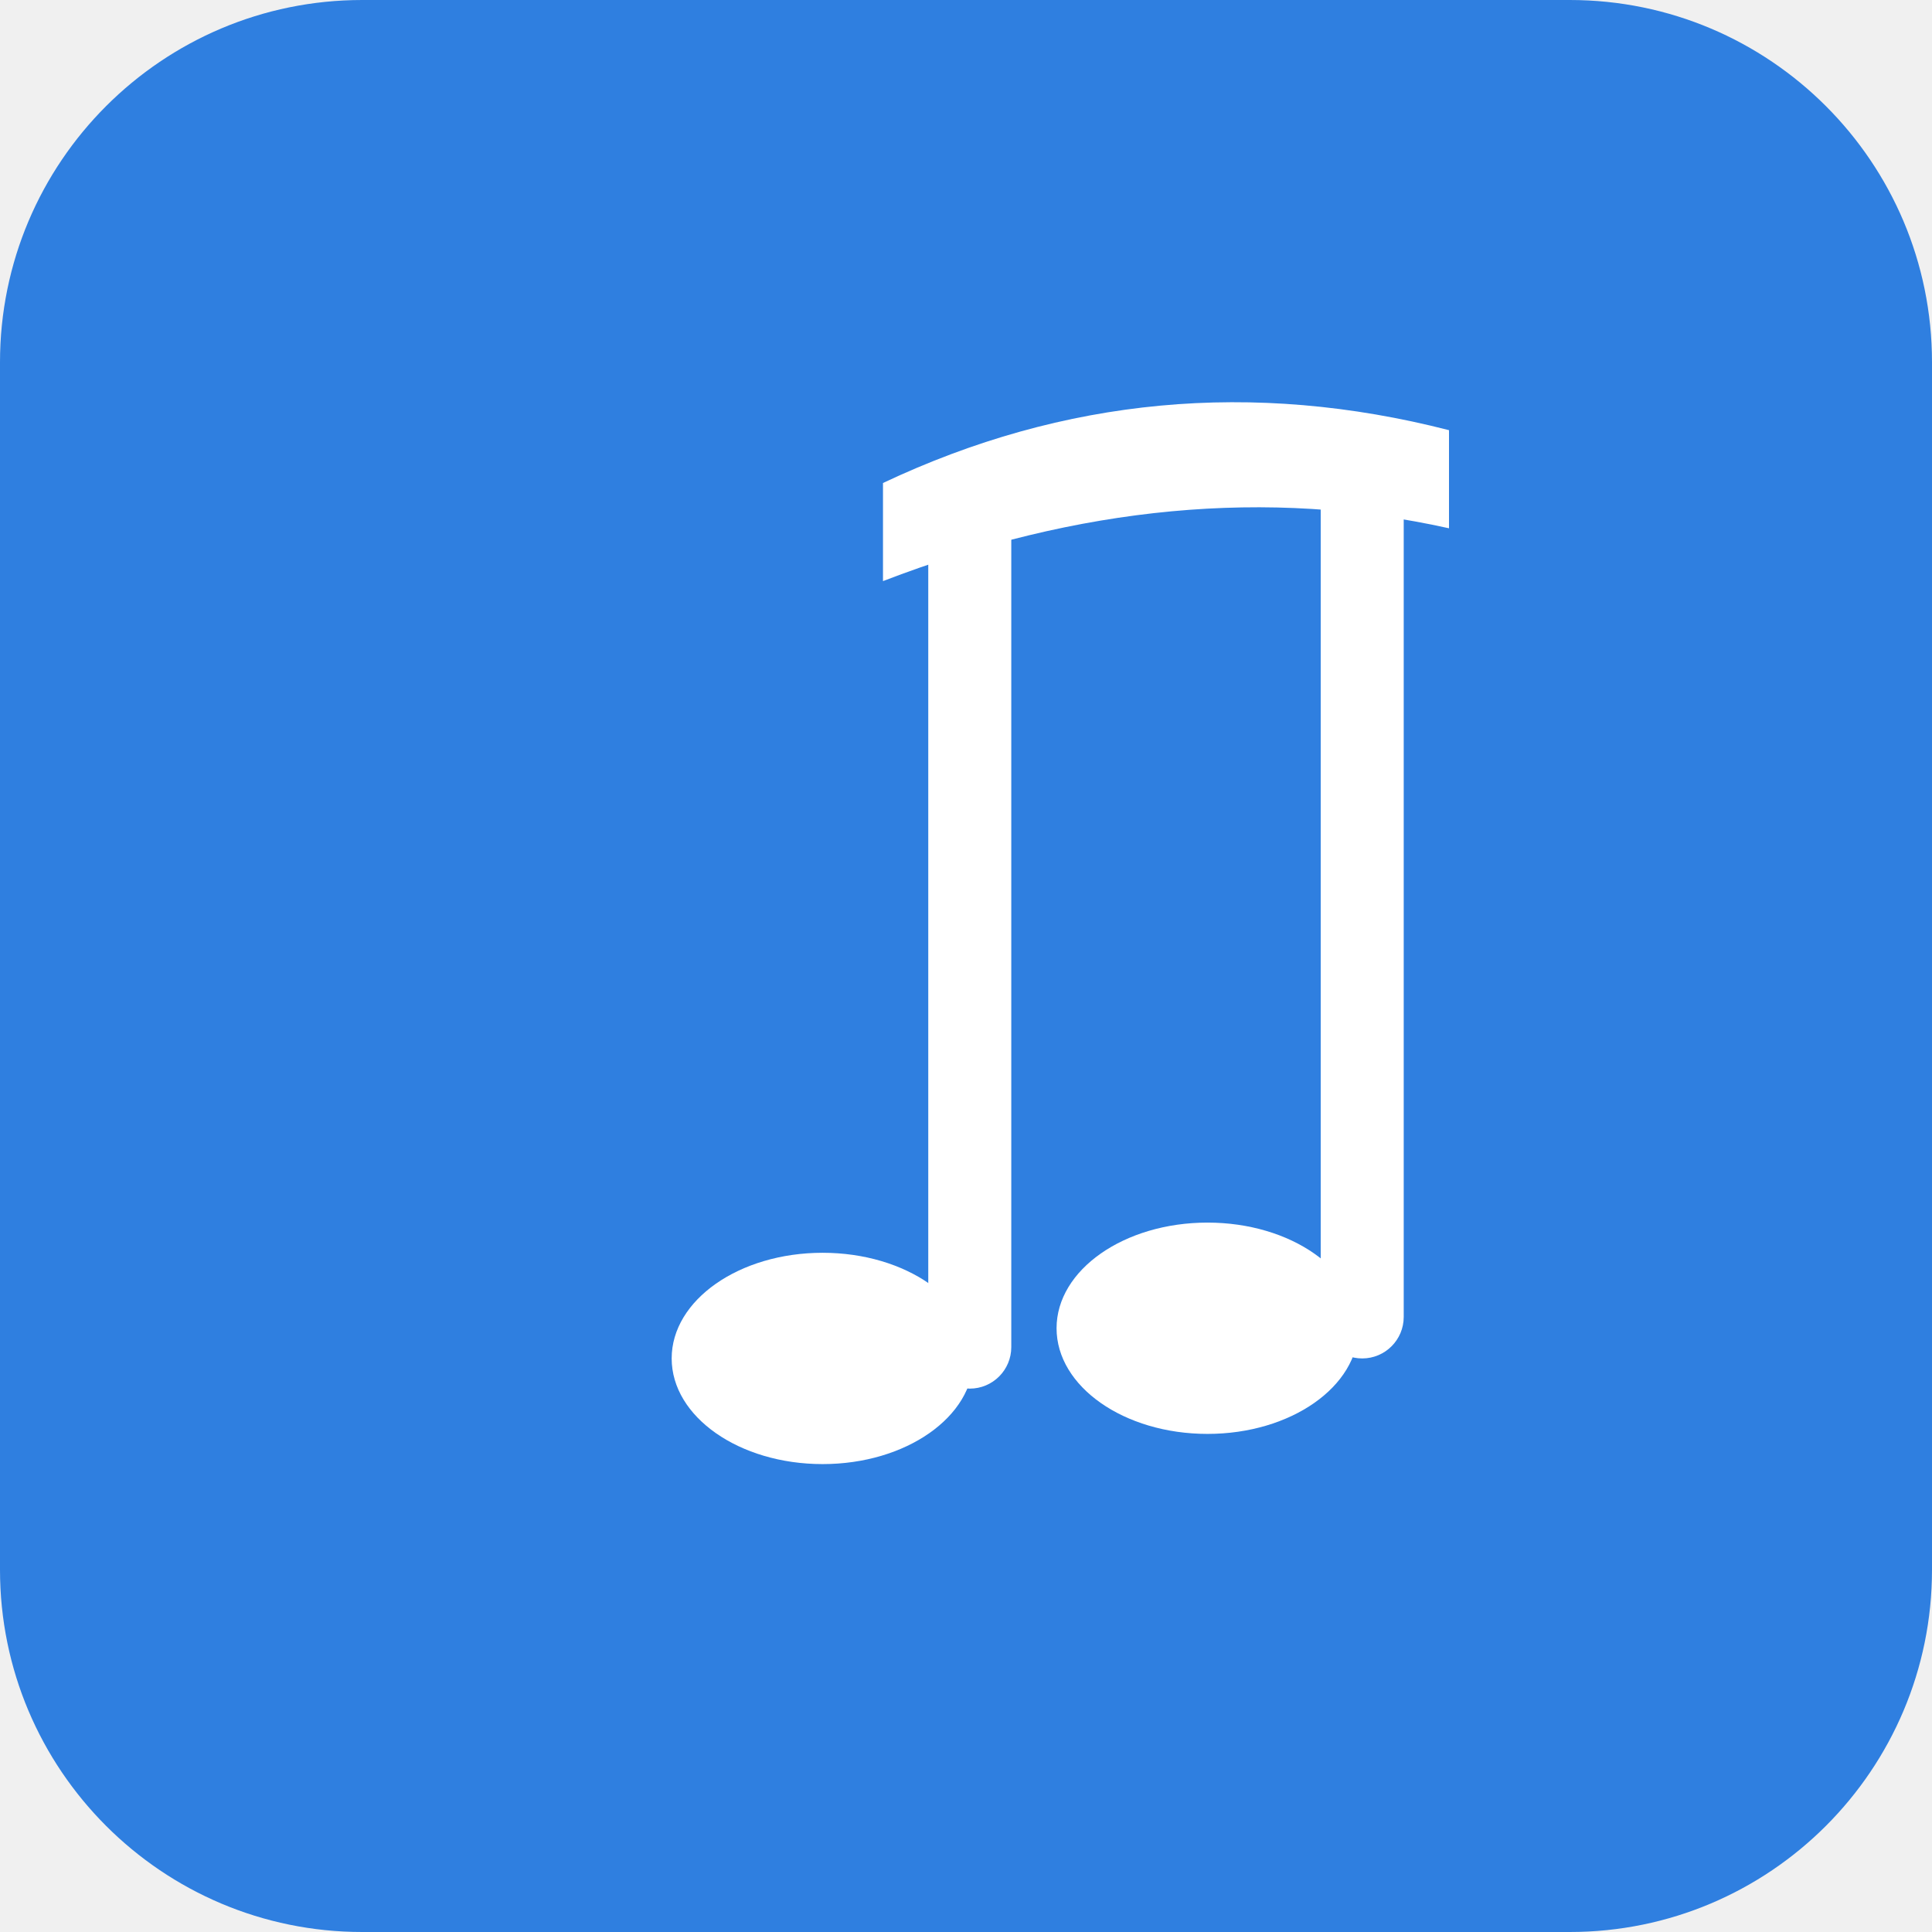
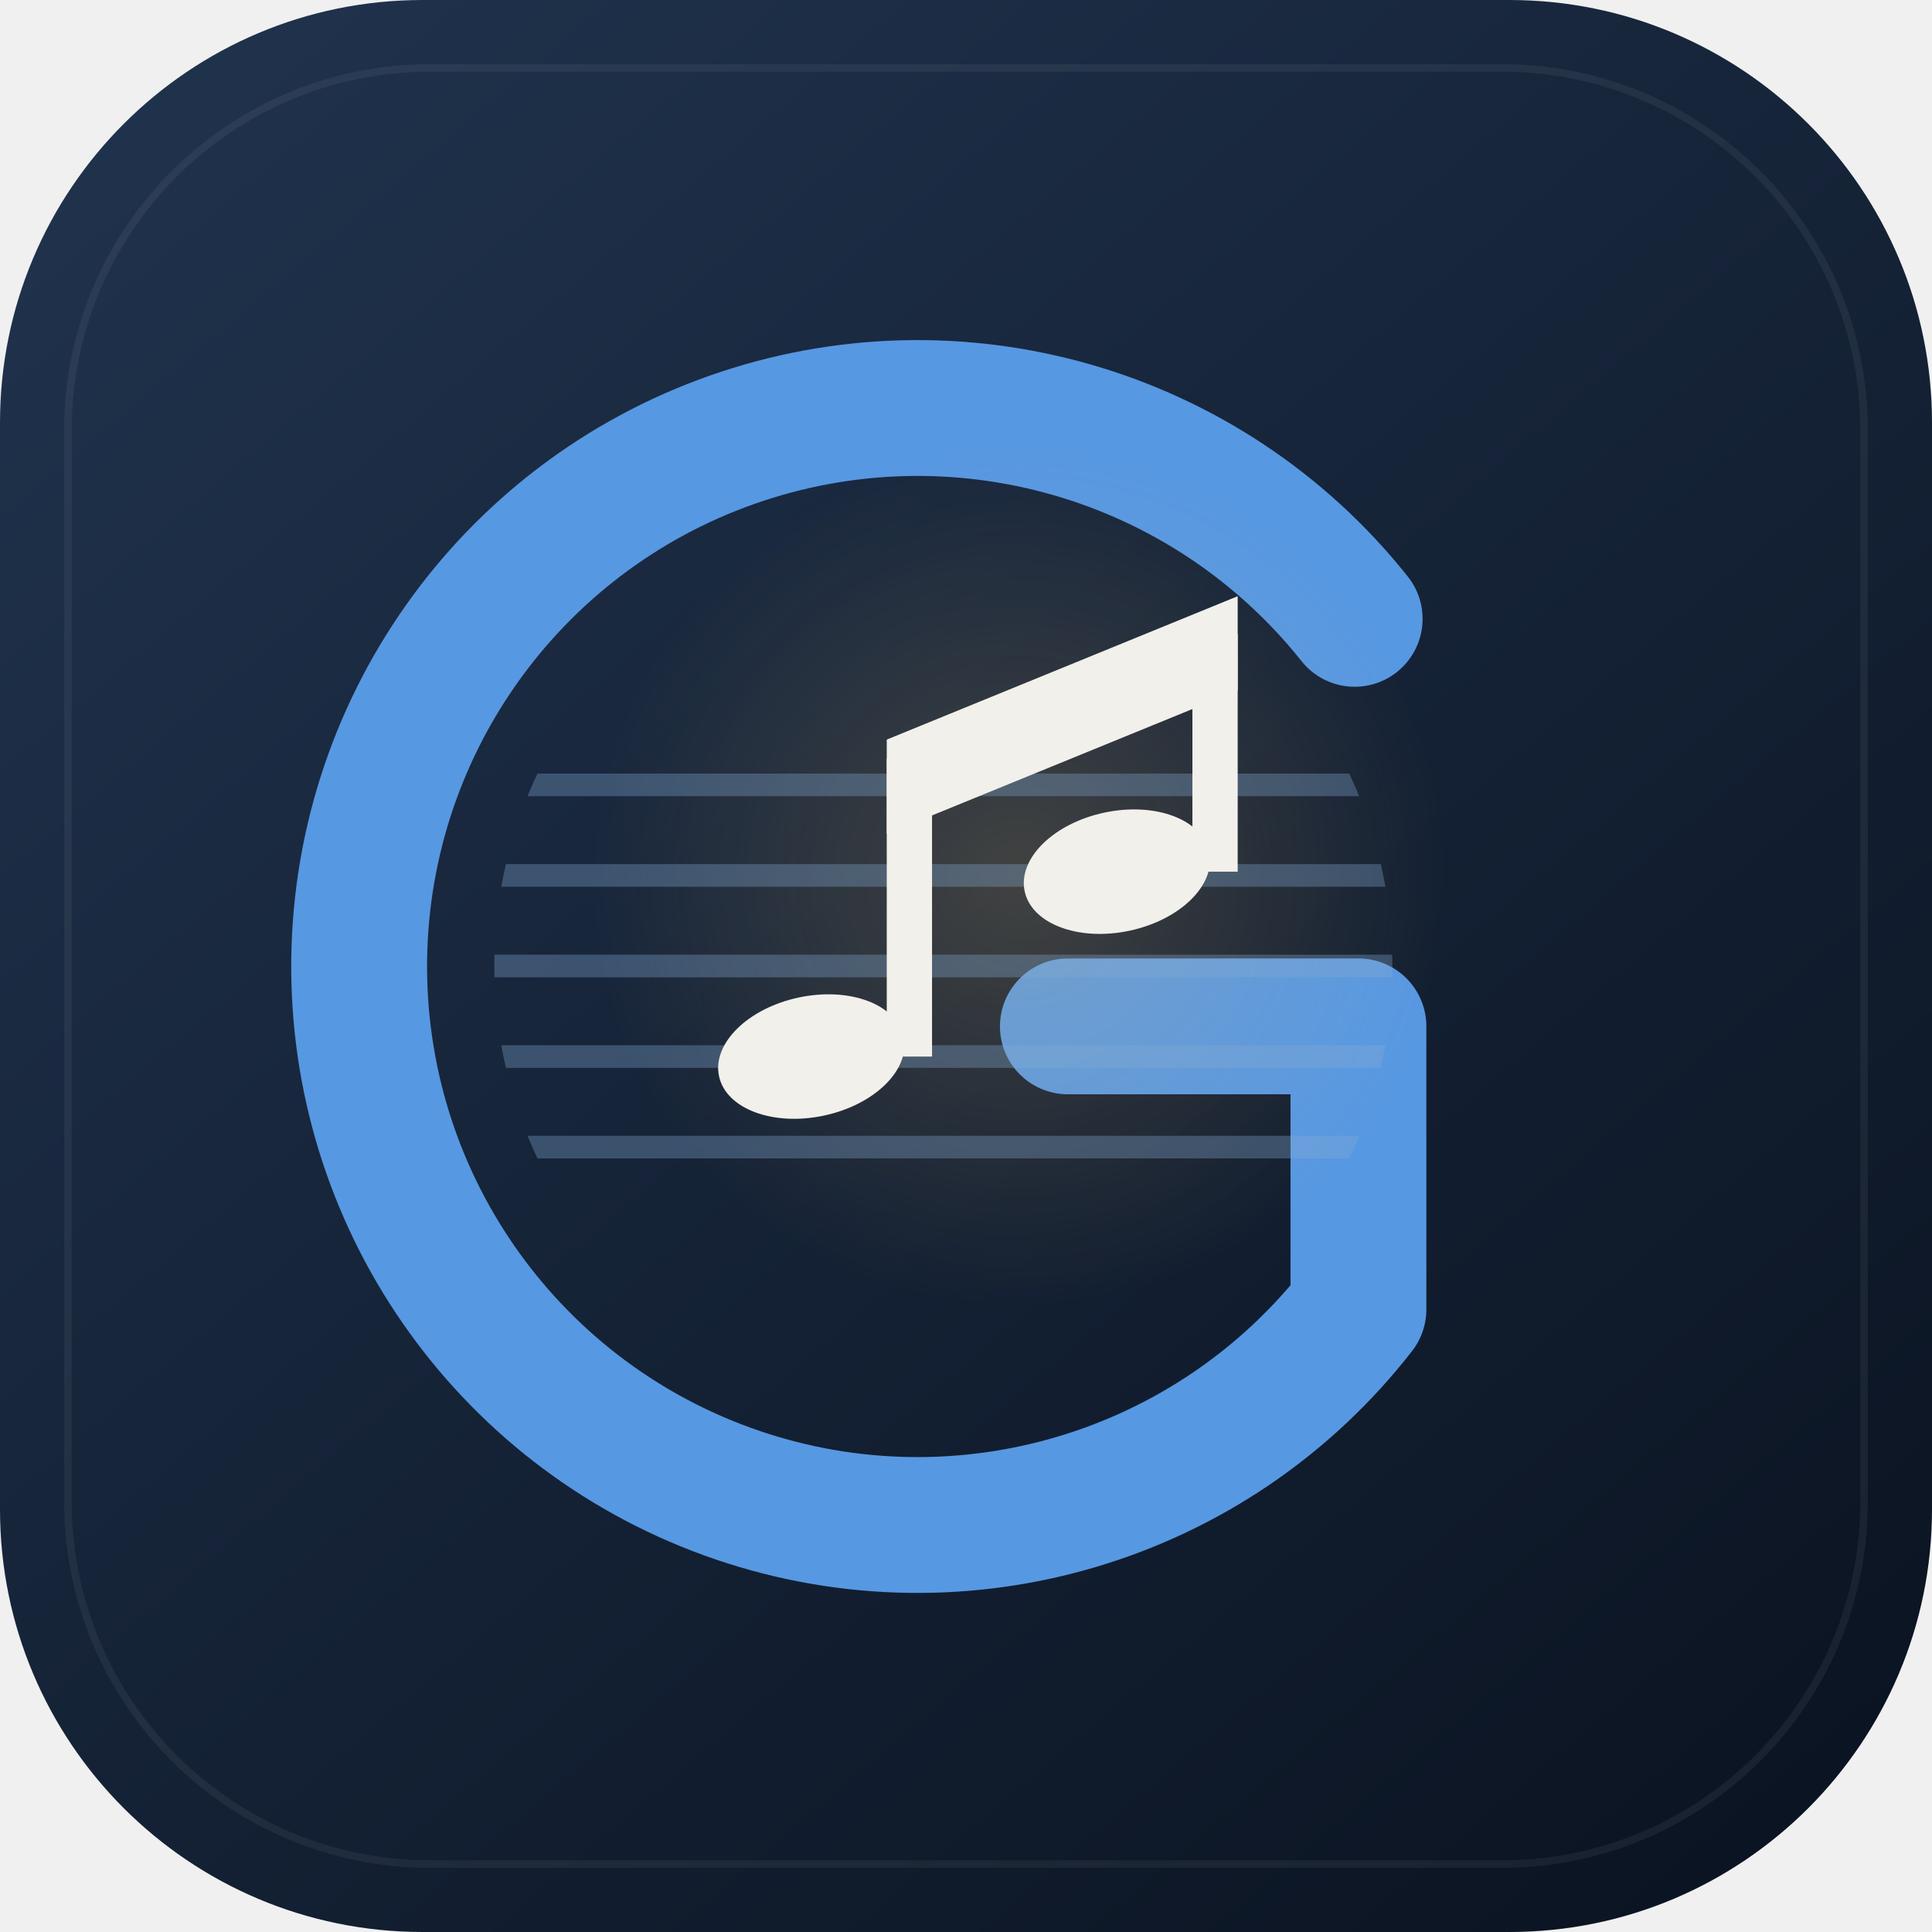
<svg xmlns="http://www.w3.org/2000/svg" width="512" height="512" viewBox="0 0 512 512">
-   <rect width="512" height="512" rx="96" fill="#2f7fe0" />
-   <g fill="#ffffff">
-     <ellipse cx="218" cy="360" rx="40" ry="28" />
-     <ellipse cx="320" cy="352" rx="40" ry="28" />
-     <rect x="246" y="130" width="22" height="238" rx="11" />
-     <rect x="350" y="122" width="22" height="238" rx="11" />
-     <path d="M234 128 q72 -34 150 -14 l0 26 q-72 -16 -150 14 z" />
+   <defs>
+     <linearGradient id="bg" x1="0" y1="0" x2="0.85" y2="1">
+       <stop offset="0" stop-color="#21344f" />
+       <stop offset="1" stop-color="#0b1422" />
+     </linearGradient>
+     <radialGradient id="light">
+       <stop stop-color="#efbd68" stop-opacity="0.2" />
+       <stop offset="1" stop-color="#efbd68" stop-opacity="0" />
+     </radialGradient>
+     <clipPath id="counter">
+       <circle cx="250" cy="256" r="119" />
+     </clipPath>
+   </defs>
+   <rect width="512" height="512" rx="112" fill="url(#bg)" />
+   <rect x="18" y="18" width="476" height="476" rx="96" fill="none" stroke="#ffffff" stroke-opacity="0.055" stroke-width="2" />
+   <path d="M359 164 A148 148 0 1 0 360 347 L360 272 L283 272" fill="none" stroke="#5798e2" stroke-width="36" stroke-linecap="round" stroke-linejoin="round" />
+   <circle cx="270" cy="233" r="114" fill="url(#light)" />
+   <g clip-path="url(#counter)" fill="none" stroke="#86acd4" stroke-opacity="0.34" stroke-width="6" stroke-linecap="round">
+     <path d="M121 208H381M121 232H381M121 256H381M121 280H381M121 304H381" />
+   </g>
+   <g fill="#f2f0ea">
+     <ellipse cx="215" cy="280" rx="25" ry="16" transform="rotate(-12 215 280)" />
+     <path d="M235 201h12v79h-12z" />
+     <ellipse cx="296" cy="231" rx="25" ry="16" transform="rotate(-12 296 231)" />
+     <path d="M316 168h12v63h-12z" />
+     <path d="M235 196l93-38v25l-93 38z" />
  </g>
</svg>
